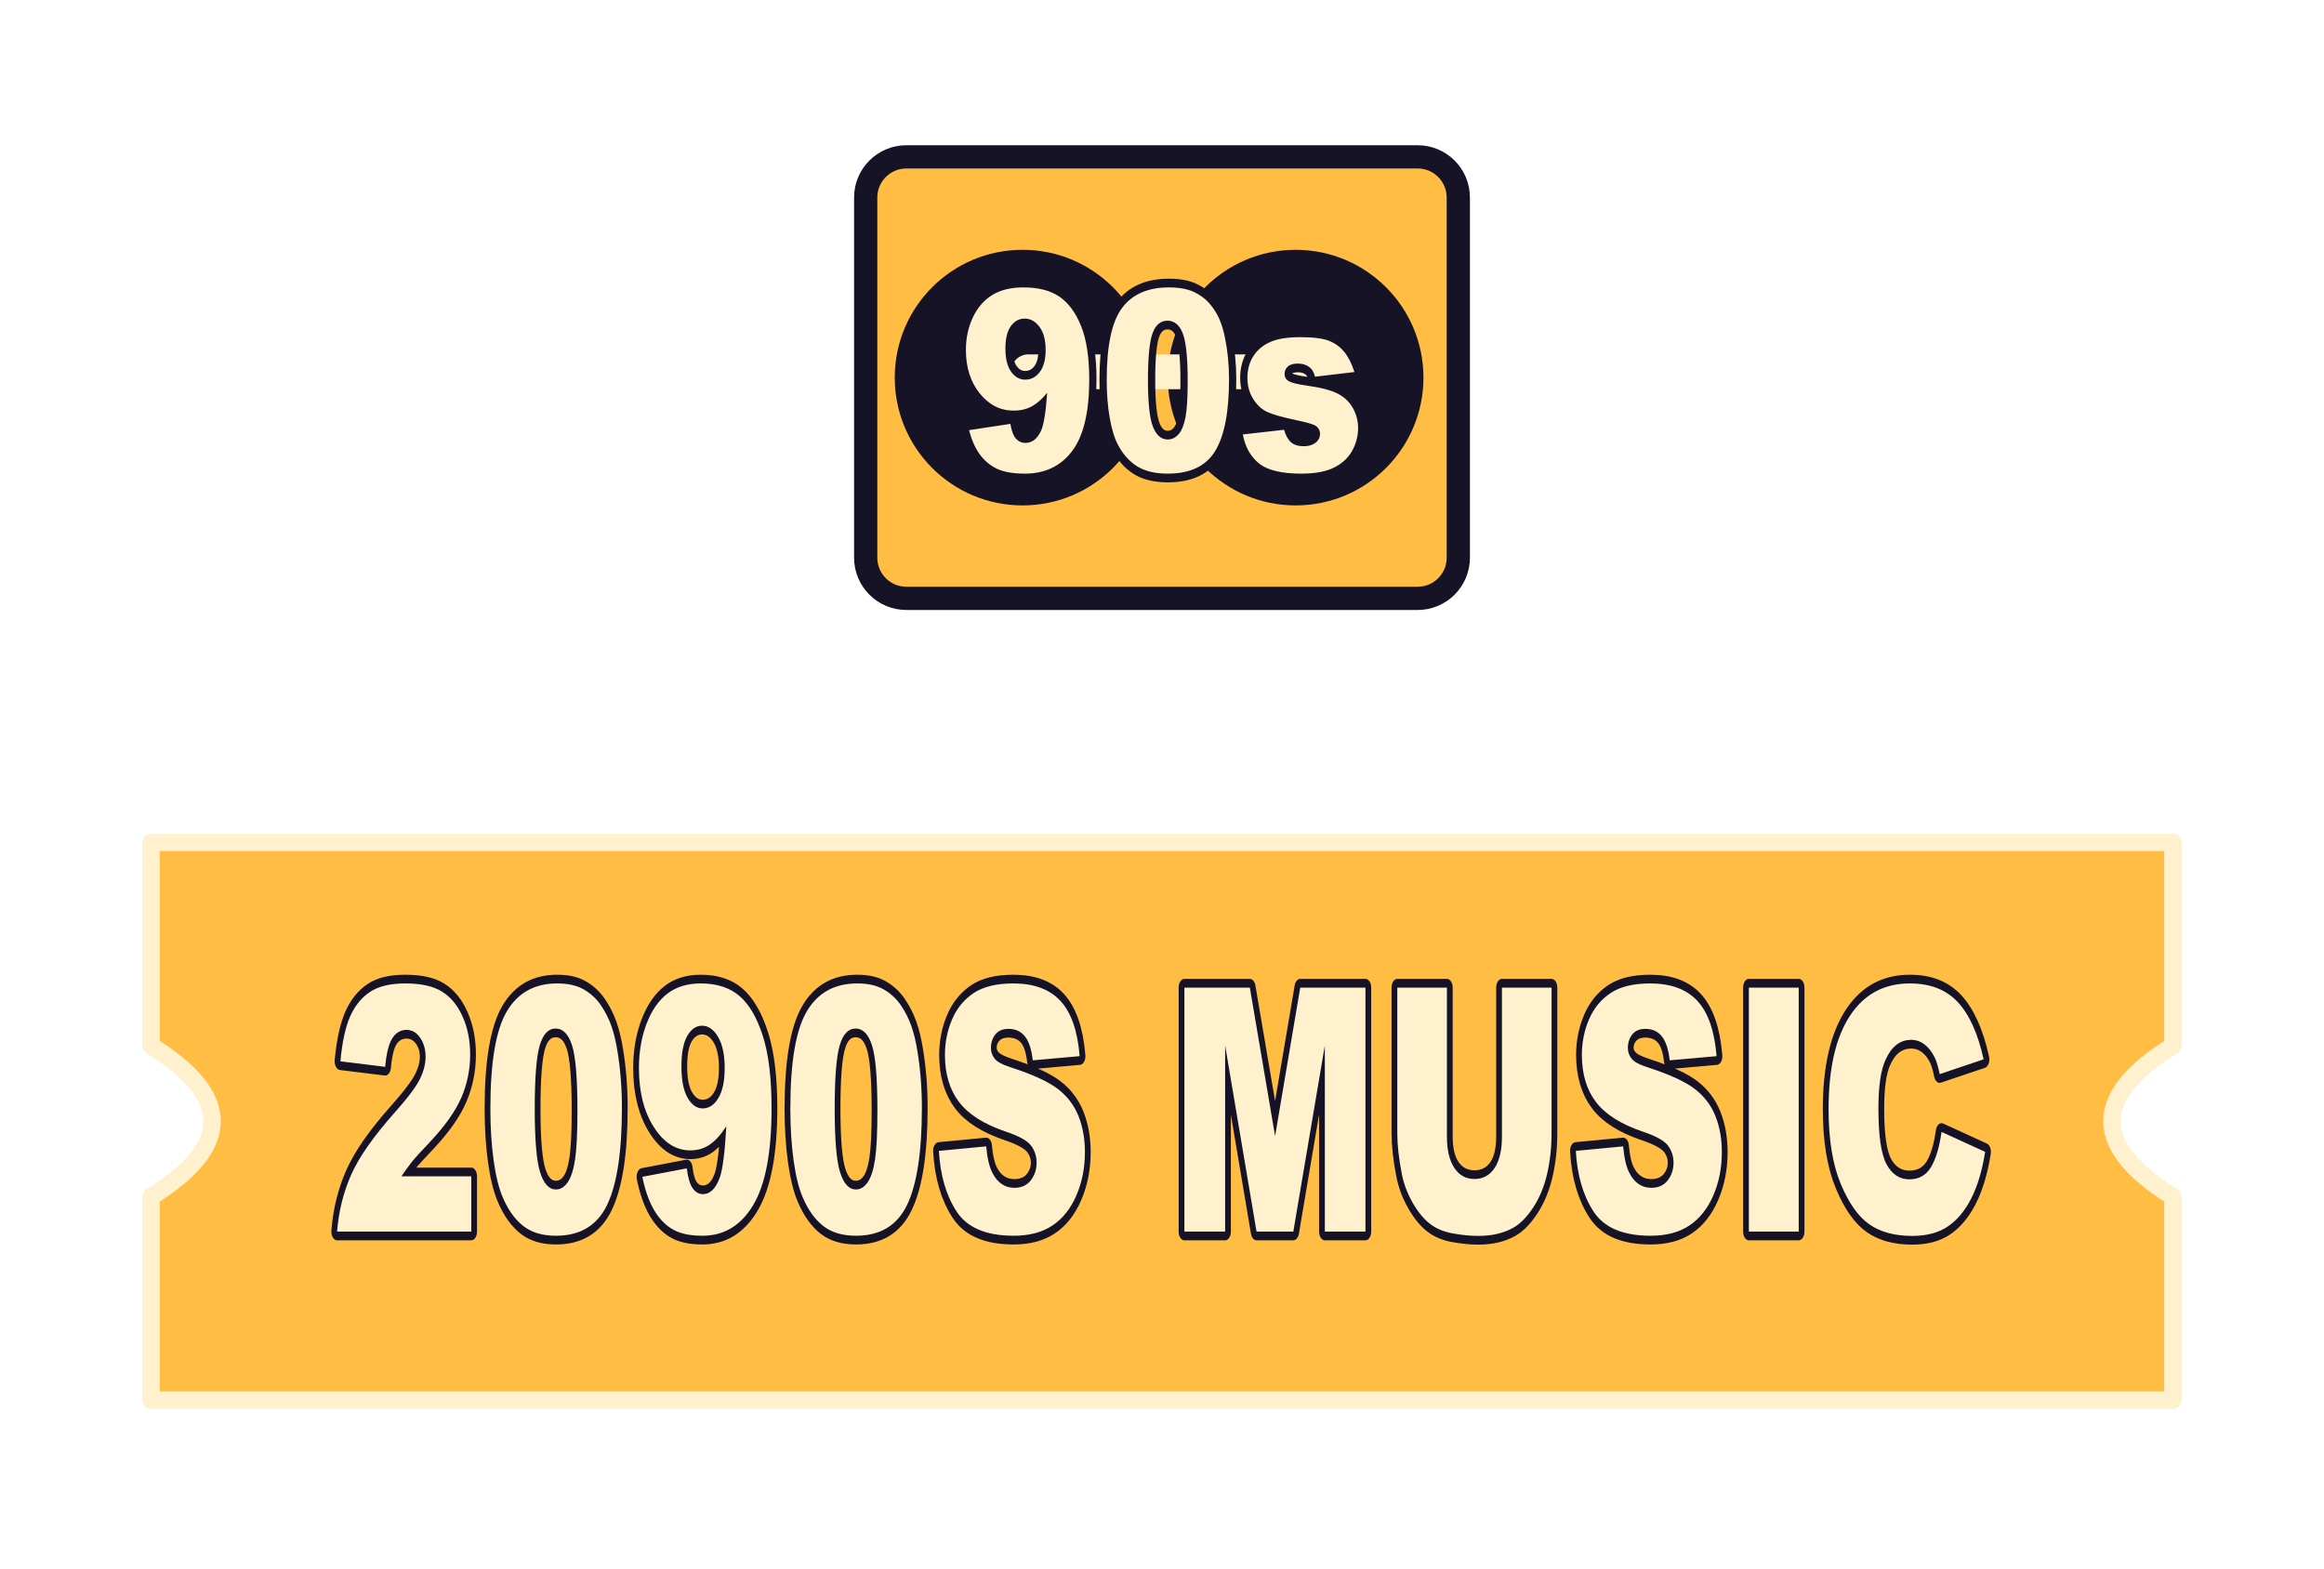
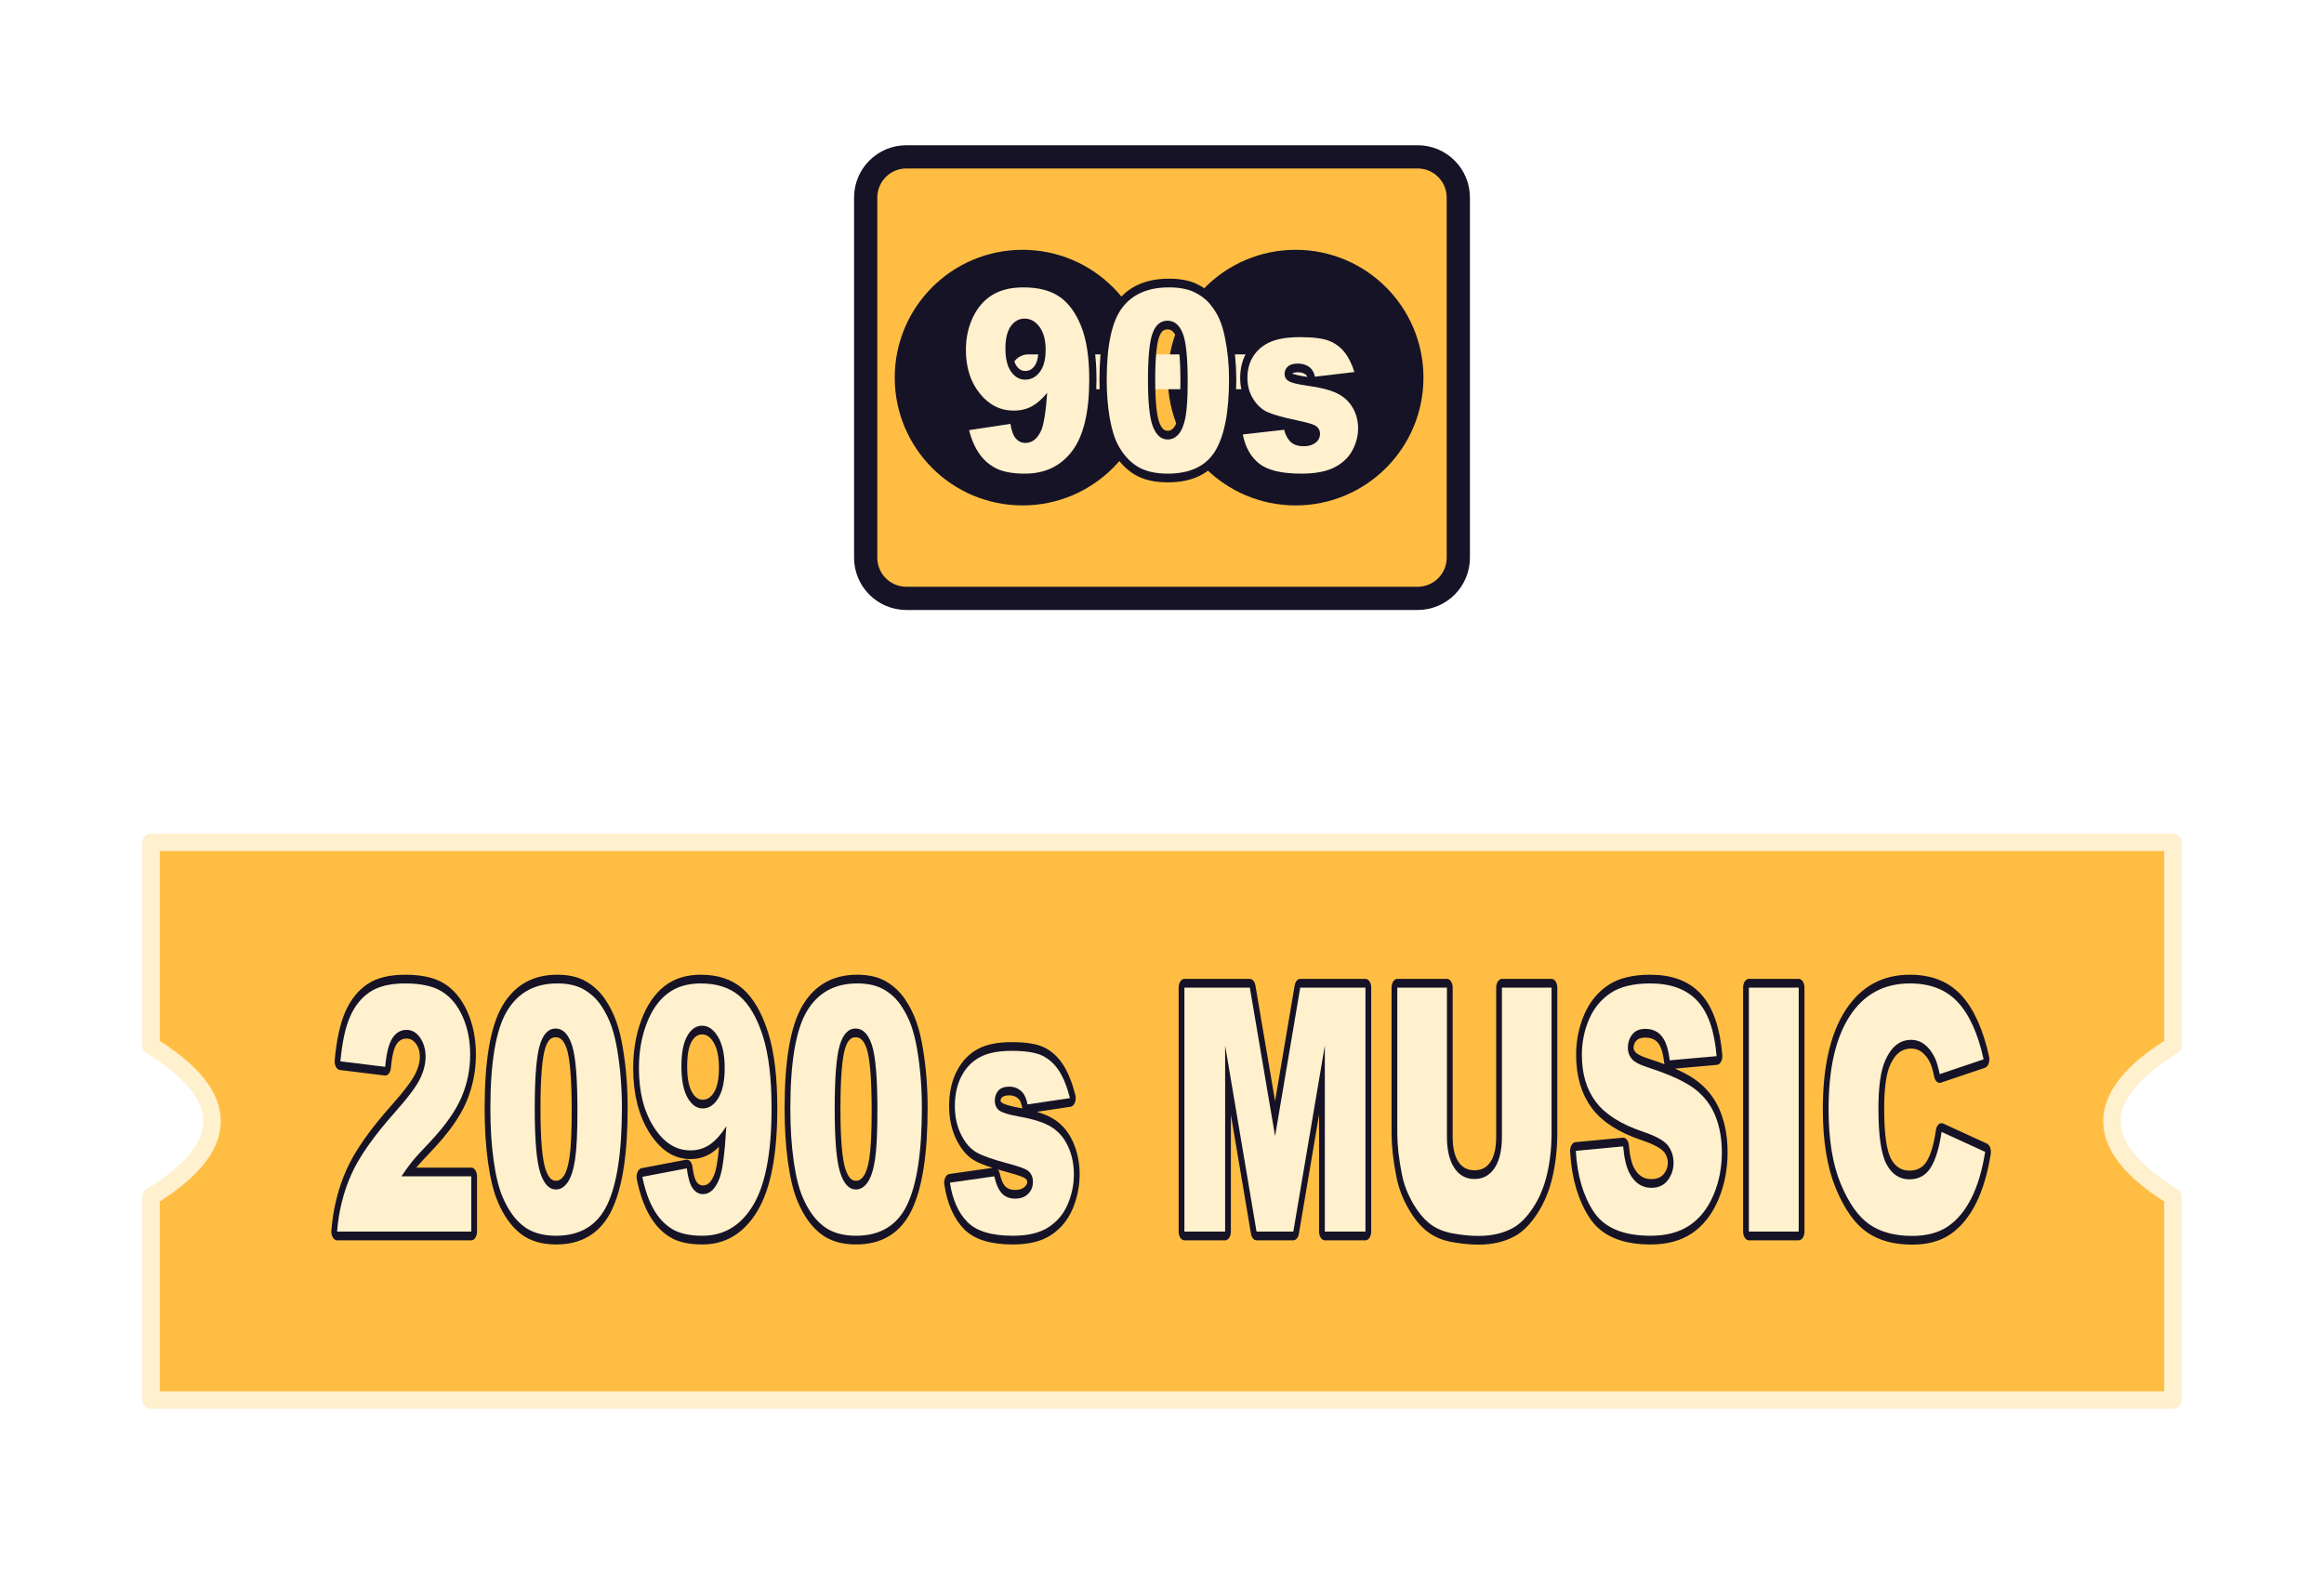
<svg xmlns="http://www.w3.org/2000/svg" viewBox="0 0 400 270" width="400" height="270">
  <g transform="translate(136 2)">
    <rect x="13" y="25" width="102" height="76" rx="7" fill="#FFBE43" stroke="#161327" stroke-width="4" />
    <circle cx="40" cy="63" r="20" fill="#161327" stroke="#161327" stroke-width="4" />
    <circle cx="87" cy="63" r="20" fill="#161327" stroke="#161327" stroke-width="4" />
    <path d="M41 62h46" fill="none" stroke="#FFF0CE" stroke-width="6" stroke-linejoin="round" stroke-linecap="round" />
    <g transform="translate(29.0 79) scale(0.01757469 -0.02114598)">
      <path d="M102 329 507 380Q523 295 561.0 260.0Q599 225 654 225Q752 225 807 324Q847 397 867 633Q794 558 717.0 523.0Q640 488 539 488Q342 488 206.5 628.0Q71 768 71 982Q71 1128 140.0 1248.0Q209 1368 330.0 1429.5Q451 1491 634 1491Q854 1491 987.0 1415.5Q1120 1340 1199.5 1175.5Q1279 1011 1279 741Q1279 344 1112.0 159.5Q945 -25 649 -25Q474 -25 373.0 15.5Q272 56 205.0 134.0Q138 212 102 329ZM852 983Q852 1102 792.0 1169.5Q732 1237 646 1237Q565 1237 511.5 1176.0Q458 1115 458 993Q458 870 513.5 805.0Q569 740 652 740Q738 740 795.0 803.0Q852 866 852 983ZM1450 739Q1450 1157 1600.5 1324.0Q1751 1491 2059 1491Q2207 1491 2302.0 1454.5Q2397 1418 2457.0 1359.5Q2517 1301 2551.5 1236.5Q2586 1172 2607 1086Q2648 922 2648 744Q2648 345 2513.0 160.0Q2378 -25 2048 -25Q1863 -25 1749.0 34.0Q1635 93 1562 207Q1509 288 1479.5 428.5Q1450 569 1450 739ZM1854 738Q1854 458 1903.5 355.5Q1953 253 2047 253Q2109 253 2154.5 296.5Q2200 340 2221.5 434.0Q2243 528 2243 727Q2243 1019 2193.5 1119.5Q2144 1220 2045 1220Q1944 1220 1899.0 1117.5Q1854 1015 1854 738ZM2783 294 3187 332Q3212 260 3257.0 229.0Q3302 198 3377 198Q3459 198 3504 233Q3539 259 3539 298Q3539 342 3493 366Q3460 383 3318 408Q3106 445 3023.5 476.5Q2941 508 2884.5 583.0Q2828 658 2828 754Q2828 859 2889.0 935.0Q2950 1011 3057.0 1048.5Q3164 1086 3344 1086Q3534 1086 3624.5 1057.0Q3715 1028 3775.5 967.0Q3836 906 3876 802L3490 764Q3475 815 3440 839Q3392 871 3324 871Q3255 871 3223.5 846.5Q3192 822 3192 787Q3192 748 3232 728Q3272 708 3406 692Q3609 669 3708.0 628.0Q3807 587 3859.5 511.0Q3912 435 3912 344Q3912 252 3856.5 165.0Q3801 78 3681.5 26.5Q3562 -25 3356 -25Q3065 -25 2941.5 58.0Q2818 141 2783 294Z" fill="none" stroke="#161327" stroke-width="141.871" stroke-linejoin="round" />
      <path d="M102 329 507 380Q523 295 561.0 260.0Q599 225 654 225Q752 225 807 324Q847 397 867 633Q794 558 717.0 523.0Q640 488 539 488Q342 488 206.5 628.0Q71 768 71 982Q71 1128 140.0 1248.0Q209 1368 330.0 1429.5Q451 1491 634 1491Q854 1491 987.0 1415.5Q1120 1340 1199.5 1175.5Q1279 1011 1279 741Q1279 344 1112.0 159.5Q945 -25 649 -25Q474 -25 373.0 15.5Q272 56 205.0 134.0Q138 212 102 329ZM852 983Q852 1102 792.0 1169.5Q732 1237 646 1237Q565 1237 511.5 1176.0Q458 1115 458 993Q458 870 513.5 805.0Q569 740 652 740Q738 740 795.0 803.0Q852 866 852 983ZM1450 739Q1450 1157 1600.5 1324.0Q1751 1491 2059 1491Q2207 1491 2302.0 1454.5Q2397 1418 2457.0 1359.5Q2517 1301 2551.5 1236.5Q2586 1172 2607 1086Q2648 922 2648 744Q2648 345 2513.0 160.0Q2378 -25 2048 -25Q1863 -25 1749.0 34.0Q1635 93 1562 207Q1509 288 1479.5 428.5Q1450 569 1450 739ZM1854 738Q1854 458 1903.5 355.5Q1953 253 2047 253Q2109 253 2154.5 296.5Q2200 340 2221.5 434.0Q2243 528 2243 727Q2243 1019 2193.5 1119.5Q2144 1220 2045 1220Q1944 1220 1899.0 1117.5Q1854 1015 1854 738ZM2783 294 3187 332Q3212 260 3257.0 229.0Q3302 198 3377 198Q3459 198 3504 233Q3539 259 3539 298Q3539 342 3493 366Q3460 383 3318 408Q3106 445 3023.5 476.5Q2941 508 2884.5 583.0Q2828 658 2828 754Q2828 859 2889.0 935.0Q2950 1011 3057.0 1048.5Q3164 1086 3344 1086Q3534 1086 3624.5 1057.0Q3715 1028 3775.5 967.0Q3836 906 3876 802L3490 764Q3475 815 3440 839Q3392 871 3324 871Q3255 871 3223.5 846.5Q3192 822 3192 787Q3192 748 3232 728Q3272 708 3406 692Q3609 669 3708.0 628.0Q3807 587 3859.5 511.0Q3912 435 3912 344Q3912 252 3856.5 165.0Q3801 78 3681.5 26.5Q3562 -25 3356 -25Q3065 -25 2941.5 58.0Q2818 141 2783 294Z" fill="#FFF0CE" />
    </g>
  </g>
  <path d="M26 145h348v35q-21 13 0 26v35H26v-35q21-13 0-26Z" fill="#FFBE43" stroke="#FFF0CE" stroke-width="3" stroke-linejoin="round" stroke-linecap="round" />
  <g transform="translate(57.0 212) scale(0.01889785 -0.02864939)">
-     <path d="M1276 0H54Q75 181 181.5 340.5Q288 500 581 717Q760 850 810.0 919.0Q860 988 860 1050Q860 1117 810.5 1164.5Q761 1212 686 1212Q608 1212 558.5 1163.0Q509 1114 492 990L84 1023Q108 1195 172.0 1291.5Q236 1388 352.5 1439.5Q469 1491 675 1491Q890 1491 1009.5 1442.0Q1129 1393 1197.5 1291.5Q1266 1190 1266 1064Q1266 930 1187.5 808.0Q1109 686 902 540Q779 455 737.5 421.0Q696 387 640 332H1276ZM1450 739Q1450 1157 1600.5 1324.0Q1751 1491 2059 1491Q2207 1491 2302.0 1454.5Q2397 1418 2457.0 1359.5Q2517 1301 2551.5 1236.5Q2586 1172 2607 1086Q2648 922 2648 744Q2648 345 2513.0 160.0Q2378 -25 2048 -25Q1863 -25 1749.0 34.0Q1635 93 1562 207Q1509 288 1479.5 428.5Q1450 569 1450 739ZM1854 738Q1854 458 1903.5 355.5Q1953 253 2047 253Q2109 253 2154.5 296.5Q2200 340 2221.5 434.0Q2243 528 2243 727Q2243 1019 2193.5 1119.5Q2144 1220 2045 1220Q1944 1220 1899.0 1117.5Q1854 1015 1854 738ZM2834 329 3239 380Q3255 295 3293.0 260.0Q3331 225 3386 225Q3484 225 3539 324Q3579 397 3599 633Q3526 558 3449.0 523.0Q3372 488 3271 488Q3074 488 2938.5 628.0Q2803 768 2803 982Q2803 1128 2872.0 1248.0Q2941 1368 3062.0 1429.5Q3183 1491 3366 1491Q3586 1491 3719.0 1415.5Q3852 1340 3931.5 1175.5Q4011 1011 4011 741Q4011 344 3844.0 159.5Q3677 -25 3381 -25Q3206 -25 3105.0 15.5Q3004 56 2937.0 134.0Q2870 212 2834 329ZM3584 983Q3584 1102 3524.0 1169.5Q3464 1237 3378 1237Q3297 1237 3243.5 1176.0Q3190 1115 3190 993Q3190 870 3245.5 805.0Q3301 740 3384 740Q3470 740 3527.0 803.0Q3584 866 3584 983ZM4182 739Q4182 1157 4332.5 1324.0Q4483 1491 4791 1491Q4939 1491 5034.0 1454.5Q5129 1418 5189.0 1359.5Q5249 1301 5283.5 1236.5Q5318 1172 5339 1086Q5380 922 5380 744Q5380 345 5245.0 160.0Q5110 -25 4780 -25Q4595 -25 4481.0 34.0Q4367 93 4294 207Q4241 288 4211.5 428.5Q4182 569 4182 739ZM4586 738Q4586 458 4635.5 355.5Q4685 253 4779 253Q4841 253 4886.5 296.5Q4932 340 4953.5 434.0Q4975 528 4975 727Q4975 1019 4925.5 1119.5Q4876 1220 4777 1220Q4676 1220 4631.0 1117.5Q4586 1015 4586 738ZM5535 485 5966 512Q5980 407 6023 352Q6093 263 6223 263Q6320 263 6372.5 308.5Q6425 354 6425 414Q6425 471 6375 516Q6325 561 6143 601Q5845 668 5718 779Q5590 890 5590 1062Q5590 1175 5655.5 1275.5Q5721 1376 5852.5 1433.5Q5984 1491 6213 1491Q6494 1491 6641.5 1386.5Q6789 1282 6817 1054L6390 1029Q6373 1128 6318.5 1173.0Q6264 1218 6168 1218Q6089 1218 6049.0 1184.5Q6009 1151 6009 1103Q6009 1068 6042 1040Q6074 1011 6194 986Q6491 922 6619.5 856.5Q6748 791 6806.5 694.0Q6865 597 6865 477Q6865 336 6787.0 217.0Q6709 98 6569.0 36.5Q6429 -25 6216 -25Q5842 -25 5698.0 119.0Q5554 263 5535 485ZM7771 1466H8367L8597 574L8826 1466H9420V0H9050V1118L8763 0H8428L8142 1118V0H7771ZM10663 1466H11115V592Q11115 462 11074.5 346.5Q11034 231 10947.5 144.5Q10861 58 10766 23Q10634 -26 10449 -26Q10342 -26 10215.5 -11.0Q10089 4 10004.0 48.5Q9919 93 9848.5 175.0Q9778 257 9752 344Q9710 484 9710 592V1466H10162V571Q10162 451 10228.5 383.5Q10295 316 10413 316Q10530 316 10596.5 382.5Q10663 449 10663 571ZM11336 485 11767 512Q11781 407 11824 352Q11894 263 12024 263Q12121 263 12173.5 308.5Q12226 354 12226 414Q12226 471 12176 516Q12126 561 11944 601Q11646 668 11519 779Q11391 890 11391 1062Q11391 1175 11456.5 1275.5Q11522 1376 11653.5 1433.5Q11785 1491 12014 1491Q12295 1491 12442.5 1386.5Q12590 1282 12618 1054L12191 1029Q12174 1128 12119.5 1173.0Q12065 1218 11969 1218Q11890 1218 11850.0 1184.5Q11810 1151 11810 1103Q11810 1068 11843 1040Q11875 1011 11995 986Q12292 922 12420.5 856.5Q12549 791 12607.5 694.0Q12666 597 12666 477Q12666 336 12588.0 217.0Q12510 98 12370.0 36.5Q12230 -25 12017 -25Q11643 -25 11499.0 119.0Q11355 263 11336 485ZM12912 1466H13366V0H12912ZM14667 599 15064 479Q15024 312 14938.0 200.0Q14852 88 14724.5 31.0Q14597 -26 14400 -26Q14161 -26 14009.5 43.5Q13858 113 13748.0 288.0Q13638 463 13638 736Q13638 1100 13831.5 1295.5Q14025 1491 14379 1491Q14656 1491 14814.5 1379.0Q14973 1267 15050 1035L14650 946Q14629 1013 14606 1044Q14568 1096 14513.0 1124.0Q14458 1152 14390 1152Q14236 1152 14154 1028Q14092 936 14092 739Q14092 495 14166.0 404.5Q14240 314 14374 314Q14504 314 14570.5 387.0Q14637 460 14667 599Z" fill="none" stroke="#161327" stroke-width="104.714" stroke-linejoin="round" />
-     <path d="M1276 0H54Q75 181 181.5 340.5Q288 500 581 717Q760 850 810.0 919.0Q860 988 860 1050Q860 1117 810.5 1164.5Q761 1212 686 1212Q608 1212 558.5 1163.0Q509 1114 492 990L84 1023Q108 1195 172.0 1291.5Q236 1388 352.5 1439.5Q469 1491 675 1491Q890 1491 1009.5 1442.0Q1129 1393 1197.5 1291.5Q1266 1190 1266 1064Q1266 930 1187.5 808.0Q1109 686 902 540Q779 455 737.5 421.0Q696 387 640 332H1276ZM1450 739Q1450 1157 1600.5 1324.0Q1751 1491 2059 1491Q2207 1491 2302.0 1454.5Q2397 1418 2457.0 1359.5Q2517 1301 2551.5 1236.5Q2586 1172 2607 1086Q2648 922 2648 744Q2648 345 2513.0 160.0Q2378 -25 2048 -25Q1863 -25 1749.0 34.0Q1635 93 1562 207Q1509 288 1479.5 428.5Q1450 569 1450 739ZM1854 738Q1854 458 1903.5 355.5Q1953 253 2047 253Q2109 253 2154.5 296.5Q2200 340 2221.5 434.0Q2243 528 2243 727Q2243 1019 2193.5 1119.5Q2144 1220 2045 1220Q1944 1220 1899.0 1117.5Q1854 1015 1854 738ZM2834 329 3239 380Q3255 295 3293.0 260.0Q3331 225 3386 225Q3484 225 3539 324Q3579 397 3599 633Q3526 558 3449.0 523.0Q3372 488 3271 488Q3074 488 2938.5 628.0Q2803 768 2803 982Q2803 1128 2872.0 1248.0Q2941 1368 3062.0 1429.5Q3183 1491 3366 1491Q3586 1491 3719.0 1415.5Q3852 1340 3931.5 1175.5Q4011 1011 4011 741Q4011 344 3844.0 159.5Q3677 -25 3381 -25Q3206 -25 3105.0 15.5Q3004 56 2937.0 134.0Q2870 212 2834 329ZM3584 983Q3584 1102 3524.0 1169.5Q3464 1237 3378 1237Q3297 1237 3243.5 1176.0Q3190 1115 3190 993Q3190 870 3245.5 805.0Q3301 740 3384 740Q3470 740 3527.0 803.0Q3584 866 3584 983ZM4182 739Q4182 1157 4332.5 1324.0Q4483 1491 4791 1491Q4939 1491 5034.0 1454.5Q5129 1418 5189.0 1359.5Q5249 1301 5283.5 1236.5Q5318 1172 5339 1086Q5380 922 5380 744Q5380 345 5245.0 160.0Q5110 -25 4780 -25Q4595 -25 4481.0 34.0Q4367 93 4294 207Q4241 288 4211.5 428.5Q4182 569 4182 739ZM4586 738Q4586 458 4635.5 355.5Q4685 253 4779 253Q4841 253 4886.5 296.5Q4932 340 4953.5 434.0Q4975 528 4975 727Q4975 1019 4925.5 1119.5Q4876 1220 4777 1220Q4676 1220 4631.0 1117.5Q4586 1015 4586 738ZM5535 485 5966 512Q5980 407 6023 352Q6093 263 6223 263Q6320 263 6372.5 308.5Q6425 354 6425 414Q6425 471 6375 516Q6325 561 6143 601Q5845 668 5718 779Q5590 890 5590 1062Q5590 1175 5655.5 1275.5Q5721 1376 5852.5 1433.5Q5984 1491 6213 1491Q6494 1491 6641.5 1386.5Q6789 1282 6817 1054L6390 1029Q6373 1128 6318.5 1173.0Q6264 1218 6168 1218Q6089 1218 6049.0 1184.5Q6009 1151 6009 1103Q6009 1068 6042 1040Q6074 1011 6194 986Q6491 922 6619.5 856.5Q6748 791 6806.5 694.0Q6865 597 6865 477Q6865 336 6787.0 217.0Q6709 98 6569.0 36.5Q6429 -25 6216 -25Q5842 -25 5698.0 119.0Q5554 263 5535 485ZM7771 1466H8367L8597 574L8826 1466H9420V0H9050V1118L8763 0H8428L8142 1118V0H7771ZM10663 1466H11115V592Q11115 462 11074.5 346.5Q11034 231 10947.5 144.5Q10861 58 10766 23Q10634 -26 10449 -26Q10342 -26 10215.5 -11.0Q10089 4 10004.0 48.5Q9919 93 9848.5 175.0Q9778 257 9752 344Q9710 484 9710 592V1466H10162V571Q10162 451 10228.5 383.5Q10295 316 10413 316Q10530 316 10596.5 382.5Q10663 449 10663 571ZM11336 485 11767 512Q11781 407 11824 352Q11894 263 12024 263Q12121 263 12173.5 308.5Q12226 354 12226 414Q12226 471 12176 516Q12126 561 11944 601Q11646 668 11519 779Q11391 890 11391 1062Q11391 1175 11456.5 1275.5Q11522 1376 11653.5 1433.5Q11785 1491 12014 1491Q12295 1491 12442.5 1386.5Q12590 1282 12618 1054L12191 1029Q12174 1128 12119.5 1173.0Q12065 1218 11969 1218Q11890 1218 11850.0 1184.5Q11810 1151 11810 1103Q11810 1068 11843 1040Q11875 1011 11995 986Q12292 922 12420.5 856.5Q12549 791 12607.5 694.0Q12666 597 12666 477Q12666 336 12588.0 217.0Q12510 98 12370.0 36.5Q12230 -25 12017 -25Q11643 -25 11499.0 119.0Q11355 263 11336 485ZM12912 1466H13366V0H12912ZM14667 599 15064 479Q15024 312 14938.0 200.0Q14852 88 14724.5 31.0Q14597 -26 14400 -26Q14161 -26 14009.5 43.5Q13858 113 13748.0 288.0Q13638 463 13638 736Q13638 1100 13831.5 1295.5Q14025 1491 14379 1491Q14656 1491 14814.5 1379.0Q14973 1267 15050 1035L14650 946Q14629 1013 14606 1044Q14568 1096 14513.0 1124.0Q14458 1152 14390 1152Q14236 1152 14154 1028Q14092 936 14092 739Q14092 495 14166.0 404.5Q14240 314 14374 314Q14504 314 14570.5 387.0Q14637 460 14667 599Z" fill="#FFF0CE" />
+     <path d="M1276 0H54Q75 181 181.5 340.5Q288 500 581 717Q760 850 810.0 919.0Q860 988 860 1050Q860 1117 810.5 1164.5Q761 1212 686 1212Q608 1212 558.5 1163.0Q509 1114 492 990L84 1023Q108 1195 172.0 1291.5Q236 1388 352.5 1439.5Q469 1491 675 1491Q890 1491 1009.5 1442.0Q1129 1393 1197.5 1291.5Q1266 1190 1266 1064Q1266 930 1187.5 808.0Q1109 686 902 540Q779 455 737.5 421.0Q696 387 640 332H1276ZM1450 739Q1450 1157 1600.5 1324.0Q1751 1491 2059 1491Q2207 1491 2302.0 1454.5Q2397 1418 2457.0 1359.5Q2517 1301 2551.5 1236.5Q2586 1172 2607 1086Q2648 922 2648 744Q2648 345 2513.0 160.0Q2378 -25 2048 -25Q1863 -25 1749.0 34.0Q1635 93 1562 207Q1509 288 1479.5 428.5Q1450 569 1450 739ZM1854 738Q1854 458 1903.5 355.5Q1953 253 2047 253Q2109 253 2154.5 296.5Q2200 340 2221.5 434.0Q2243 528 2243 727Q2243 1019 2193.5 1119.5Q2144 1220 2045 1220Q1944 1220 1899.0 1117.5Q1854 1015 1854 738ZM2834 329 3239 380Q3255 295 3293.0 260.0Q3331 225 3386 225Q3484 225 3539 324Q3579 397 3599 633Q3526 558 3449.0 523.0Q3372 488 3271 488Q3074 488 2938.5 628.0Q2803 768 2803 982Q2803 1128 2872.0 1248.0Q2941 1368 3062.0 1429.5Q3183 1491 3366 1491Q3586 1491 3719.0 1415.5Q3852 1340 3931.5 1175.5Q4011 1011 4011 741Q4011 344 3844.0 159.5Q3677 -25 3381 -25Q3206 -25 3105.0 15.5Q3004 56 2937.0 134.0Q2870 212 2834 329ZM3584 983Q3584 1102 3524.0 1169.5Q3464 1237 3378 1237Q3297 1237 3243.5 1176.0Q3190 1115 3190 993Q3190 870 3245.5 805.0Q3301 740 3384 740Q3470 740 3527.0 803.0Q3584 866 3584 983ZM4182 739Q4182 1157 4332.5 1324.0Q4483 1491 4791 1491Q4939 1491 5034.0 1454.5Q5129 1418 5189.0 1359.5Q5249 1301 5283.5 1236.5Q5318 1172 5339 1086Q5380 922 5380 744Q5380 345 5245.0 160.0Q5110 -25 4780 -25Q4595 -25 4481.0 34.0Q4367 93 4294 207Q4241 288 4211.5 428.5Q4182 569 4182 739ZM4586 738Q4586 458 4635.5 355.5Q4685 253 4779 253Q4841 253 4886.5 296.5Q4932 340 4953.5 434.0Q4975 528 4975 727Q4975 1019 4925.5 1119.5Q4876 1220 4777 1220Q4676 1220 4631.0 1117.5Q4586 1015 4586 738ZM7771 1466H8367L8597 574L8826 1466H9420V0H9050V1118L8763 0H8428L8142 1118V0H7771ZM10663 1466H11115V592Q11115 462 11074.5 346.5Q11034 231 10947.5 144.5Q10861 58 10766 23Q10634 -26 10449 -26Q10342 -26 10215.5 -11.0Q10089 4 10004.0 48.5Q9919 93 9848.5 175.0Q9778 257 9752 344Q9710 484 9710 592V1466H10162V571Q10162 451 10228.5 383.5Q10295 316 10413 316Q10530 316 10596.5 382.5Q10663 449 10663 571ZM11336 485 11767 512Q11781 407 11824 352Q11894 263 12024 263Q12121 263 12173.5 308.5Q12226 354 12226 414Q12226 471 12176 516Q12126 561 11944 601Q11646 668 11519 779Q11391 890 11391 1062Q11391 1175 11456.5 1275.5Q11522 1376 11653.5 1433.5Q11785 1491 12014 1491Q12295 1491 12442.5 1386.5Q12590 1282 12618 1054L12191 1029Q12174 1128 12119.5 1173.0Q12065 1218 11969 1218Q11890 1218 11850.0 1184.5Q11810 1151 11810 1103Q11810 1068 11843 1040Q11875 1011 11995 986Q12292 922 12420.5 856.5Q12549 791 12607.5 694.0Q12666 597 12666 477Q12666 336 12588.0 217.0Q12510 98 12370.0 36.5Q12230 -25 12017 -25Q11643 -25 11499.0 119.0Q11355 263 11336 485ZM12912 1466H13366V0H12912ZM14667 599 15064 479Q15024 312 14938.0 200.0Q14852 88 14724.5 31.0Q14597 -26 14400 -26Q14161 -26 14009.5 43.5Q13858 113 13748.0 288.0Q13638 463 13638 736Q13638 1100 13831.5 1295.5Q14025 1491 14379 1491Q14656 1491 14814.5 1379.0Q14973 1267 15050 1035L14650 946Q14629 1013 14606 1044Q14568 1096 14513.0 1124.0Q14458 1152 14390 1152Q14236 1152 14154 1028Q14092 936 14092 739Q14092 495 14166.0 404.5Q14240 314 14374 314Q14504 314 14570.5 387.0Q14637 460 14667 599Z" fill="none" stroke="#161327" stroke-width="104.714" stroke-linejoin="round" />
+     <path d="M2783 294 3187 332Q3212 260 3257.0 229.0Q3302 198 3377 198Q3459 198 3504 233Q3539 259 3539 298Q3539 342 3493 366Q3460 383 3318 408Q3106 445 3023.5 476.5Q2941 508 2884.5 583.0Q2828 658 2828 754Q2828 859 2889.0 935.0Q2950 1011 3057.0 1048.5Q3164 1086 3344 1086Q3534 1086 3624.5 1057.0Q3715 1028 3775.5 967.0Q3836 906 3876 802L3490 764Q3475 815 3440 839Q3392 871 3324 871Q3255 871 3223.5 846.5Q3192 822 3192 787Q3192 748 3232 728Q3272 708 3406 692Q3609 669 3708.0 628.0Q3807 587 3859.5 511.0Q3912 435 3912 344Q3912 252 3856.5 165.0Q3801 78 3681.5 26.5Q3562 -25 3356 -25Q3065 -25 2941.5 58.0Q2818 141 2783 294Z" fill="none" stroke="#161327" stroke-width="104.714" stroke-linejoin="round" transform="translate(2852.5 0)" />
+     <path d="M1276 0H54Q75 181 181.5 340.5Q288 500 581 717Q760 850 810.0 919.0Q860 988 860 1050Q860 1117 810.5 1164.5Q761 1212 686 1212Q608 1212 558.5 1163.0Q509 1114 492 990L84 1023Q108 1195 172.0 1291.5Q236 1388 352.5 1439.5Q469 1491 675 1491Q890 1491 1009.5 1442.0Q1129 1393 1197.5 1291.5Q1266 1190 1266 1064Q1266 930 1187.5 808.0Q1109 686 902 540Q779 455 737.5 421.0Q696 387 640 332H1276ZM1450 739Q1450 1157 1600.5 1324.0Q1751 1491 2059 1491Q2207 1491 2302.0 1454.5Q2397 1418 2457.0 1359.5Q2517 1301 2551.5 1236.5Q2586 1172 2607 1086Q2648 922 2648 744Q2648 345 2513.0 160.0Q2378 -25 2048 -25Q1863 -25 1749.0 34.0Q1635 93 1562 207Q1509 288 1479.5 428.5Q1450 569 1450 739ZM1854 738Q1854 458 1903.5 355.5Q1953 253 2047 253Q2109 253 2154.5 296.5Q2200 340 2221.5 434.0Q2243 528 2243 727Q2243 1019 2193.5 1119.5Q2144 1220 2045 1220Q1944 1220 1899.0 1117.5Q1854 1015 1854 738ZM2834 329 3239 380Q3255 295 3293.0 260.0Q3331 225 3386 225Q3484 225 3539 324Q3579 397 3599 633Q3526 558 3449.0 523.0Q3372 488 3271 488Q3074 488 2938.5 628.0Q2803 768 2803 982Q2803 1128 2872.0 1248.0Q2941 1368 3062.0 1429.5Q3183 1491 3366 1491Q3586 1491 3719.0 1415.5Q3852 1340 3931.5 1175.5Q4011 1011 4011 741Q4011 344 3844.0 159.5Q3677 -25 3381 -25Q3206 -25 3105.0 15.5Q3004 56 2937.0 134.0Q2870 212 2834 329ZM3584 983Q3584 1102 3524.0 1169.5Q3464 1237 3378 1237Q3297 1237 3243.5 1176.0Q3190 1115 3190 993Q3190 870 3245.5 805.0Q3301 740 3384 740Q3470 740 3527.0 803.0Q3584 866 3584 983ZM4182 739Q4182 1157 4332.5 1324.0Q4483 1491 4791 1491Q4939 1491 5034.0 1454.5Q5129 1418 5189.0 1359.5Q5249 1301 5283.5 1236.5Q5318 1172 5339 1086Q5380 922 5380 744Q5380 345 5245.0 160.0Q5110 -25 4780 -25Q4595 -25 4481.0 34.0Q4367 93 4294 207Q4241 288 4211.5 428.5Q4182 569 4182 739ZM4586 738Q4586 458 4635.5 355.5Q4685 253 4779 253Q4841 253 4886.5 296.5Q4932 340 4953.5 434.0Q4975 528 4975 727Q4975 1019 4925.5 1119.5Q4876 1220 4777 1220Q4676 1220 4631.0 1117.5Q4586 1015 4586 738ZM7771 1466H8367L8597 574L8826 1466H9420V0H9050V1118L8763 0H8428L8142 1118V0H7771ZM10663 1466H11115V592Q11115 462 11074.5 346.5Q11034 231 10947.5 144.5Q10861 58 10766 23Q10634 -26 10449 -26Q10342 -26 10215.5 -11.0Q10089 4 10004.0 48.5Q9919 93 9848.5 175.0Q9778 257 9752 344Q9710 484 9710 592V1466H10162V571Q10162 451 10228.5 383.5Q10295 316 10413 316Q10530 316 10596.5 382.5Q10663 449 10663 571ZM11336 485 11767 512Q11781 407 11824 352Q11894 263 12024 263Q12121 263 12173.5 308.5Q12226 354 12226 414Q12226 471 12176 516Q12126 561 11944 601Q11646 668 11519 779Q11391 890 11391 1062Q11391 1175 11456.5 1275.5Q11522 1376 11653.5 1433.5Q11785 1491 12014 1491Q12295 1491 12442.5 1386.5Q12590 1282 12618 1054L12191 1029Q12174 1128 12119.5 1173.0Q12065 1218 11969 1218Q11890 1218 11850.0 1184.5Q11810 1151 11810 1103Q11810 1068 11843 1040Q11875 1011 11995 986Q12292 922 12420.5 856.5Q12549 791 12607.5 694.0Q12666 597 12666 477Q12666 336 12588.0 217.0Q12510 98 12370.0 36.5Q12230 -25 12017 -25Q11643 -25 11499.0 119.0Q11355 263 11336 485ZM12912 1466H13366V0H12912ZM14667 599 15064 479Q15024 312 14938.0 200.0Q14852 88 14724.5 31.0Q14597 -26 14400 -26Q14161 -26 14009.5 43.5Q13858 113 13748.0 288.0Q13638 463 13638 736Q13638 1100 13831.5 1295.5Q14025 1491 14379 1491Q14656 1491 14814.5 1379.0Q14973 1267 15050 1035L14650 946Q14629 1013 14606 1044Q14568 1096 14513.0 1124.0Q14458 1152 14390 1152Q14236 1152 14154 1028Q14092 936 14092 739Q14092 495 14166.0 404.5Q14240 314 14374 314Q14504 314 14570.5 387.0Q14637 460 14667 599Z" fill="#FFF0CE" />
+     <path d="M2783 294 3187 332Q3212 260 3257.0 229.0Q3302 198 3377 198Q3459 198 3504 233Q3539 259 3539 298Q3539 342 3493 366Q3460 383 3318 408Q3106 445 3023.5 476.5Q2941 508 2884.5 583.0Q2828 658 2828 754Q2828 859 2889.0 935.0Q2950 1011 3057.0 1048.5Q3164 1086 3344 1086Q3534 1086 3624.5 1057.0Q3715 1028 3775.5 967.0Q3836 906 3876 802L3490 764Q3475 815 3440 839Q3392 871 3324 871Q3255 871 3223.5 846.5Q3192 822 3192 787Q3192 748 3232 728Q3272 708 3406 692Q3609 669 3708.0 628.0Q3807 587 3859.5 511.0Q3912 435 3912 344Q3912 252 3856.5 165.0Q3801 78 3681.5 26.5Q3562 -25 3356 -25Q3065 -25 2941.5 58.0Q2818 141 2783 294Z" fill="#FFF0CE" transform="translate(2852.5 0)" />
  </g>
</svg>
